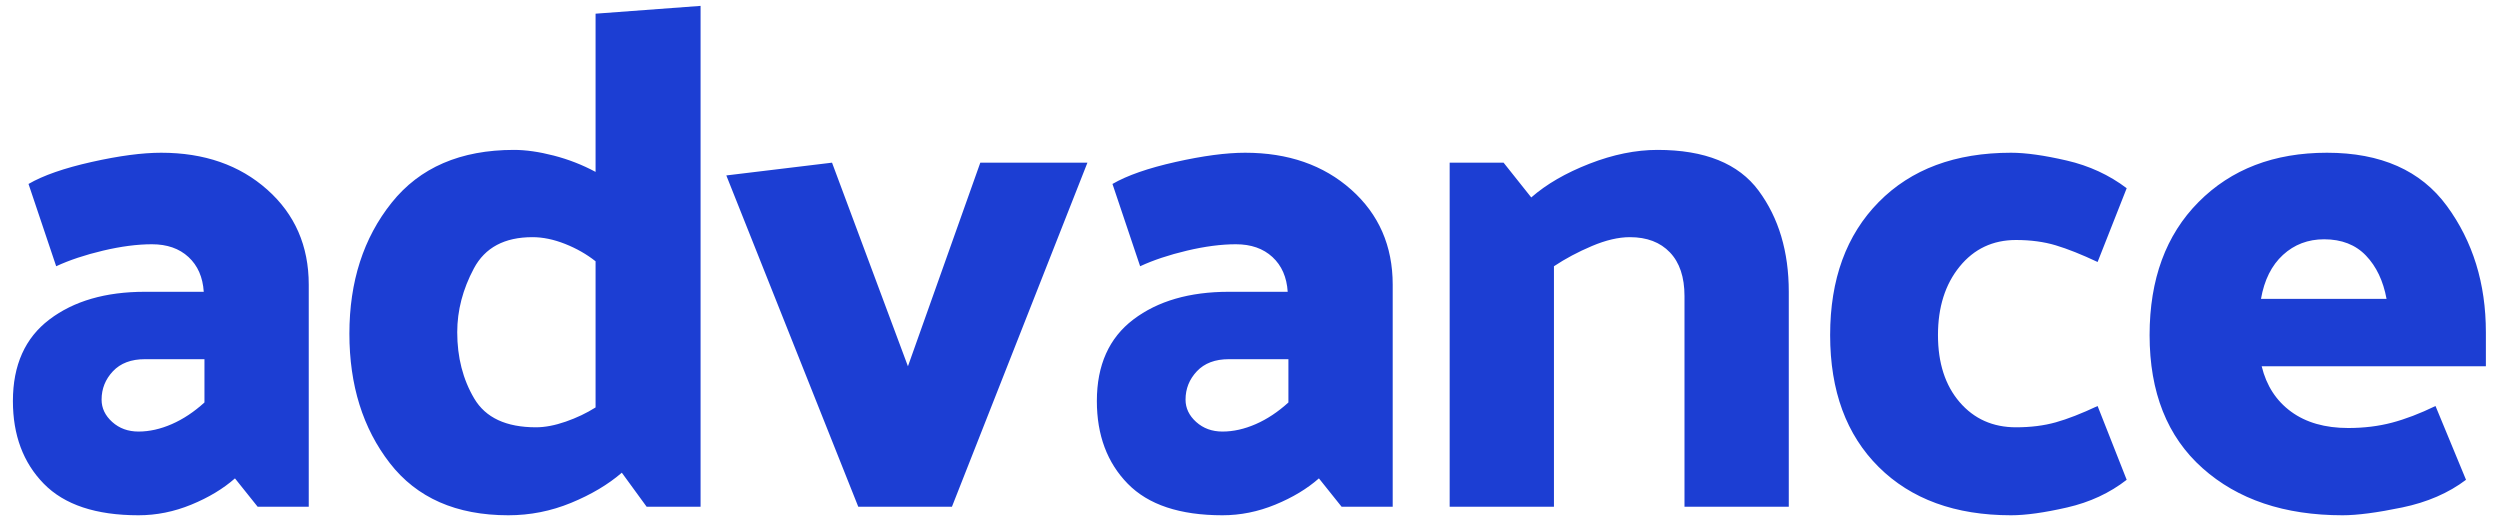
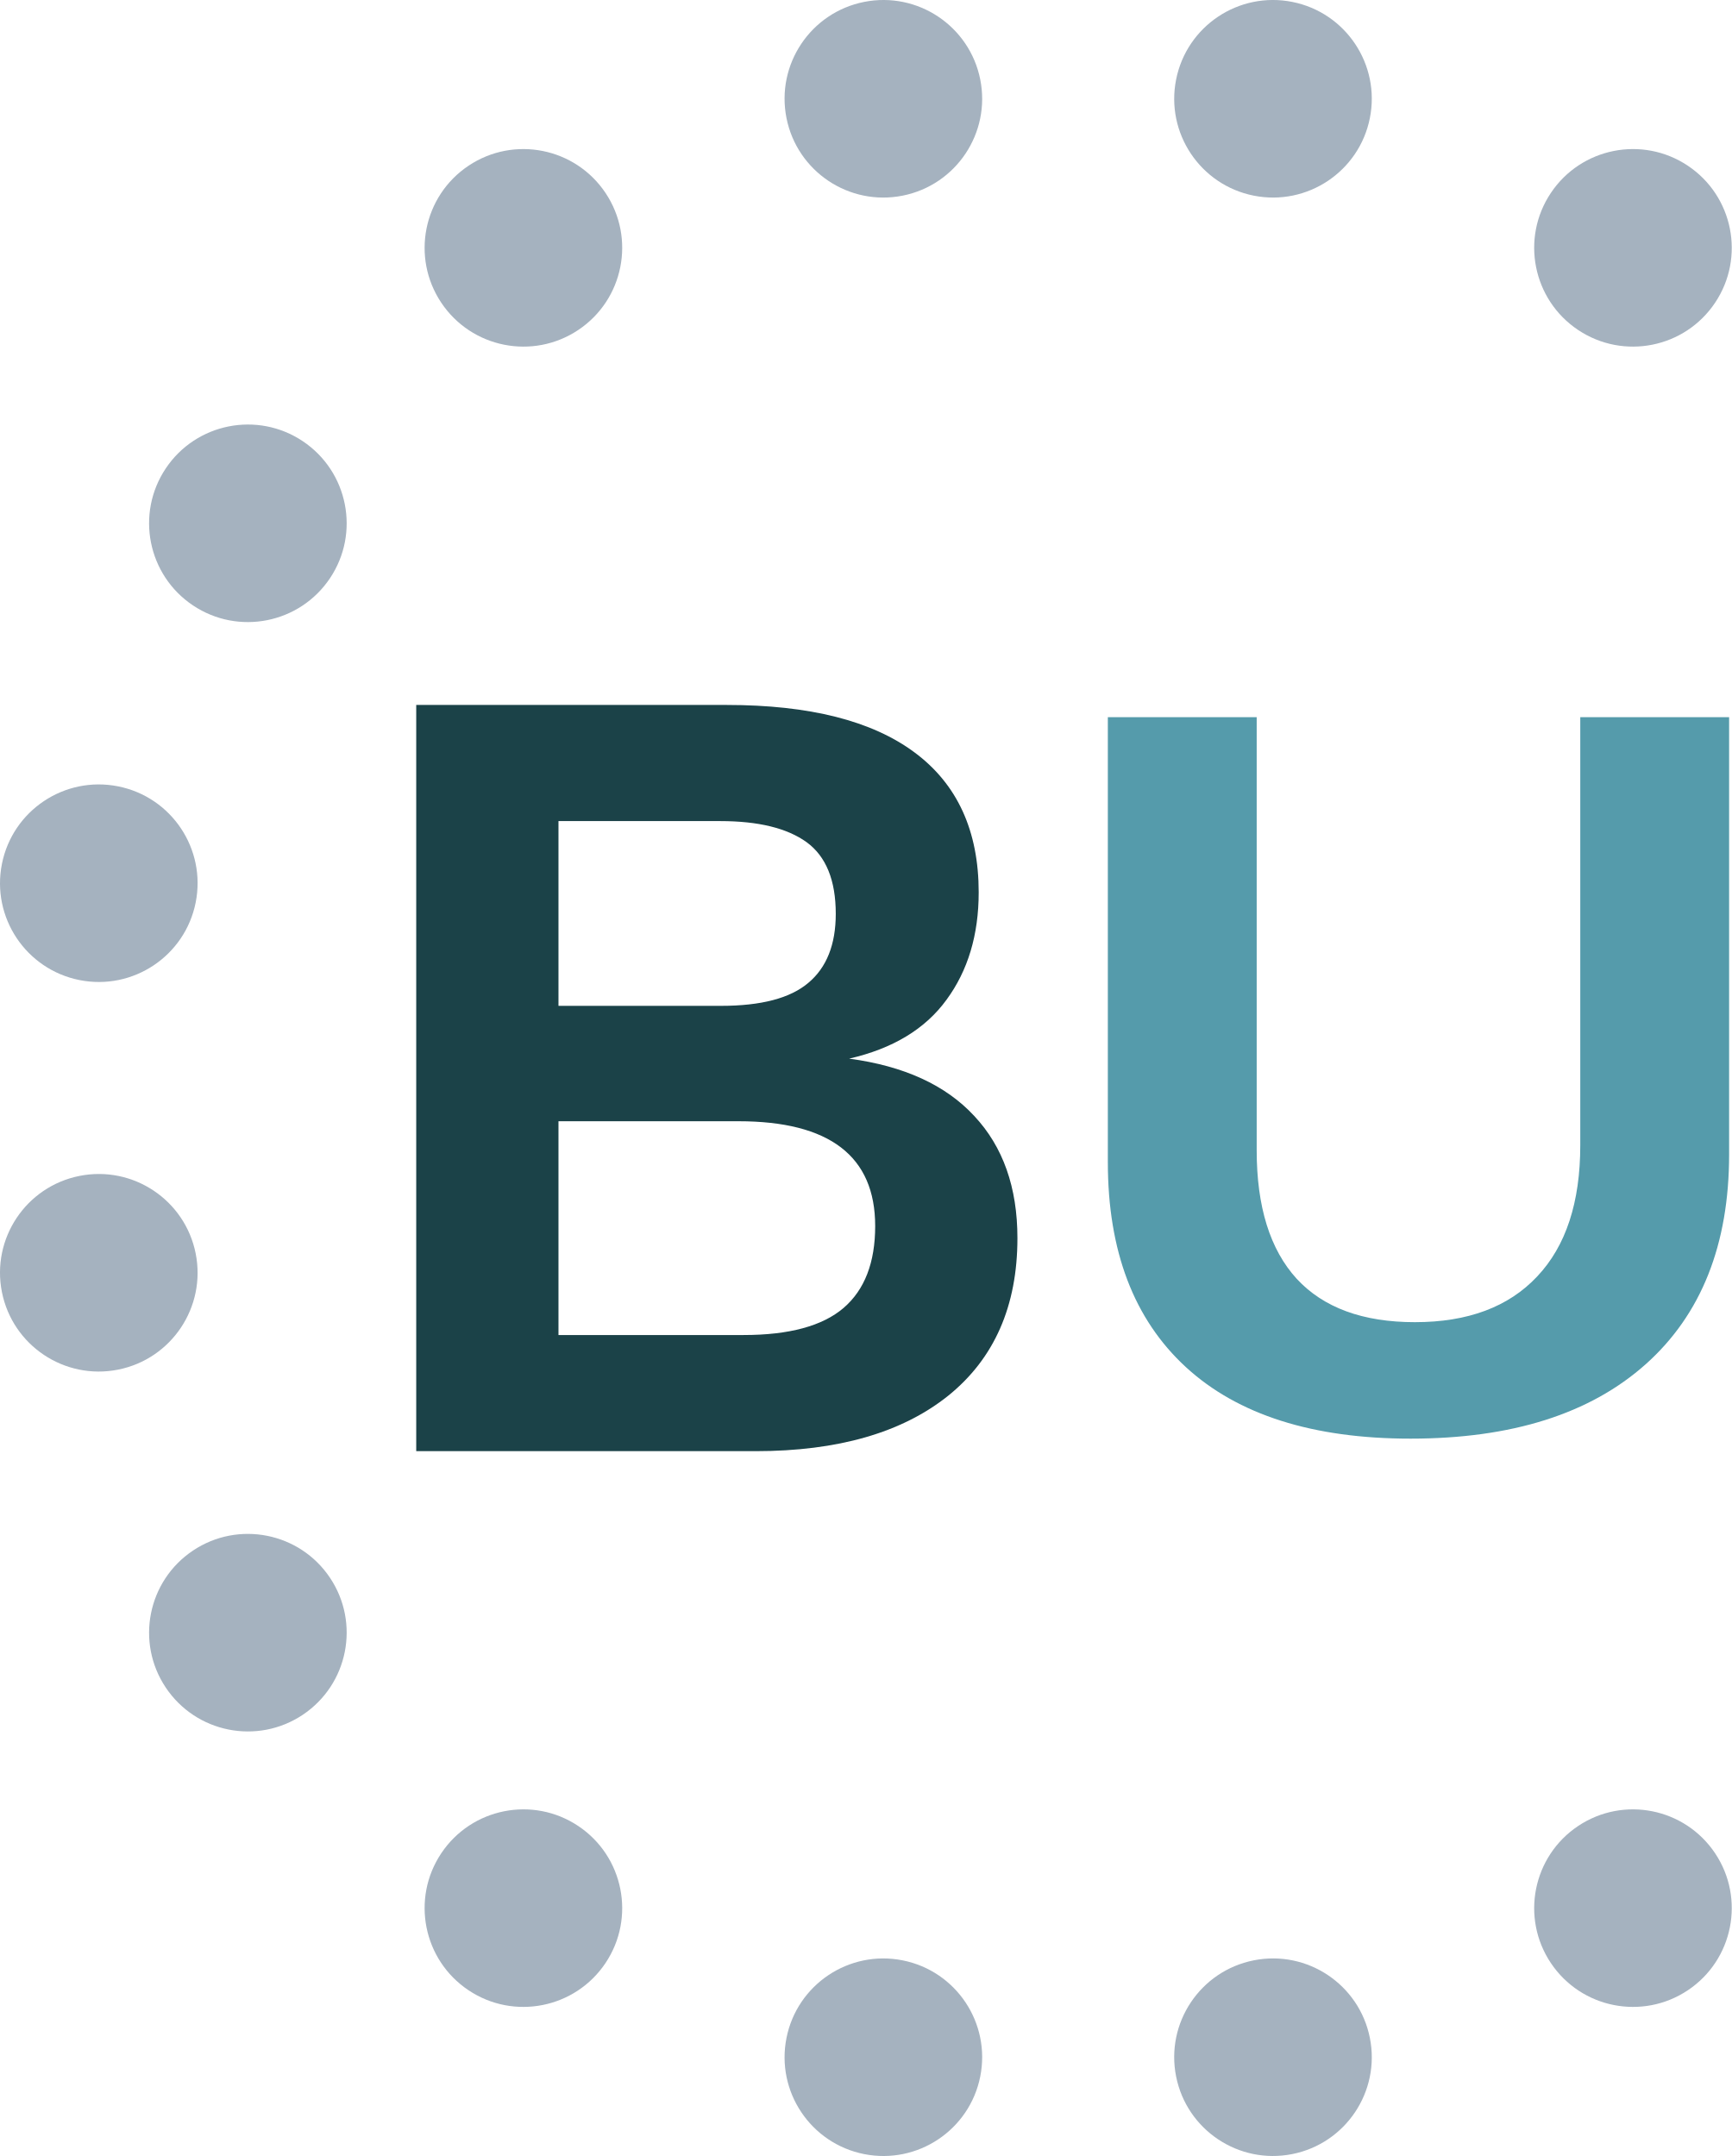
- <svg xmlns="http://www.w3.org/2000/svg" height="31" viewBox="0 0 148 31" width="148">
-   <path d="m8.198 25.548c.644 0 1.302-.147 1.974-.441.672-.294 1.316-.721 1.932-1.281v-2.562h-3.528c-.812 0-1.442.238-1.89.714s-.672 1.036-.672 1.68c0 .504.21.945.63 1.323s.938.567 1.554.567zm1.344-16.506c2.548 0 4.641.728 6.279 2.184 1.638 1.456 2.457 3.332 2.457 5.628v13.146h-3.024l-1.344-1.68c-.7.616-1.561 1.134-2.583 1.554s-2.065.63-3.129.63c-2.52 0-4.389-.623-5.607-1.869s-1.827-2.877-1.827-4.893c0-2.128.721-3.738 2.163-4.83s3.325-1.638 5.649-1.638h3.486c-.056-.868-.357-1.554-.903-2.058s-1.267-.756-2.163-.756c-.868 0-1.834.126-2.898.378s-1.988.56-2.772.924l-1.638-4.872c.868-.504 2.114-.938 3.738-1.302s2.996-.546 4.116-.546zm22.188 16.254c.532 0 1.12-.112 1.764-.336s1.232-.504 1.764-.84v-8.652c-.532-.42-1.134-.763-1.806-1.029s-1.316-.399-1.932-.399c-1.652 0-2.807.616-3.465 1.848s-.987 2.492-.987 3.78c0 1.484.336 2.793 1.008 3.927s1.89 1.701 3.654 1.701zm9.744-24.948v29.652h-3.192l-1.47-2.016c-.812.7-1.813 1.295-3.003 1.785-1.19.49-2.429.735-3.717.735-3.08 0-5.418-1.029-7.014-3.087s-2.394-4.613-2.394-7.665c0-3.08.833-5.663 2.499-7.749 1.666-2.086 4.081-3.129 7.245-3.129.7 0 1.484.112 2.352.336s1.694.546 2.478.966v-9.366zm9.336 29.652-7.812-19.614 6.258-.756 4.494 12.054 4.284-12.054h6.342l-8.022 20.37zm21.558-4.452c.644 0 1.302-.147 1.974-.441s1.316-.721 1.932-1.281v-2.562h-3.528c-.812 0-1.442.238-1.89.714s-.672 1.036-.672 1.68c0 .504.21.945.63 1.323s.938.567 1.554.567zm1.344-16.506c2.548 0 4.641.728 6.279 2.184 1.638 1.456 2.457 3.332 2.457 5.628v13.146h-3.024l-1.344-1.68c-.7.616-1.561 1.134-2.583 1.554s-2.065.63-3.129.63c-2.52 0-4.389-.623-5.607-1.869s-1.827-2.877-1.827-4.893c0-2.128.721-3.738 2.163-4.83s3.325-1.638 5.649-1.638h3.486c-.056-.868-.357-1.554-.903-2.058s-1.267-.756-2.163-.756c-.868 0-1.834.126-2.898.378s-1.988.56-2.772.924l-1.638-4.872c.868-.504 2.114-.938 3.738-1.302s2.996-.546 4.116-.546zm24.414-.168c2.8 0 4.795.805 5.985 2.415 1.19 1.61 1.785 3.605 1.785 5.985v12.726h-6.174v-12.474c0-1.12-.287-1.981-.861-2.583s-1.365-.903-2.373-.903c-.672 0-1.421.175-2.247.525-.826.35-1.575.749-2.247 1.197v14.238h-6.174v-20.37h3.192l1.638 2.058c.896-.784 2.044-1.449 3.444-1.995 1.4-.546 2.744-.819 4.032-.819zm21.222 5.334c-1.372 0-2.485.525-3.339 1.575-.854 1.05-1.281 2.401-1.281 4.053s.427 2.975 1.281 3.969 1.967 1.491 3.339 1.491c.868 0 1.652-.098 2.352-.294.7-.196 1.526-.518 2.478-.966l1.722 4.368c-1.008.784-2.184 1.33-3.528 1.638s-2.45.462-3.318.462c-3.304 0-5.915-.952-7.833-2.856s-2.877-4.508-2.877-7.812.959-5.929 2.877-7.875 4.529-2.919 7.833-2.919c.868 0 1.967.154 3.297.462s2.513.854 3.549 1.638l-1.722 4.368c-.952-.448-1.778-.777-2.478-.987-.7-.21-1.484-.315-2.352-.315zm18.408-5.166c3.192 0 5.558 1.05 7.098 3.15s2.31 4.592 2.31 7.476v2.016h-13.272c.28 1.148.861 2.044 1.743 2.688s2.009.966 3.381.966c.924 0 1.785-.105 2.583-.315.798-.21 1.659-.539 2.583-.987l1.806 4.368c-1.036.784-2.296 1.33-3.78 1.638s-2.66.462-3.528.462c-3.444 0-6.209-.931-8.295-2.793s-3.129-4.487-3.129-7.875c0-3.304.966-5.929 2.898-7.875s4.466-2.919 7.602-2.919zm-.168 5.124c-.952 0-1.764.308-2.436.924s-1.106 1.484-1.302 2.604h7.434c-.196-1.064-.602-1.918-1.218-2.562s-1.442-.966-2.478-.966z" fill="#1c3ed3" fill-rule="evenodd" />
+ <svg xmlns="http://www.w3.org/2000/svg" width="75.26mm" height="93.714mm" viewBox="0 0 75.26 93.714" version="1.1" id="svg5" xml:space="preserve">
+   <defs id="defs2" />
+   <g id="layer1" transform="translate(-34.47907,-70.99074)">
+     <g id="g9261">
+       <g id="g9235">
+         <circle style="fill:#a5b2bf;fill-opacity:1;stroke-width:6.198;stroke-linecap:butt;stroke-linejoin:bevel;stroke-miterlimit:3.6;stroke-dasharray:none;stroke-dashoffset:0;paint-order:markers stroke fill" id="path1971-6-1" cx="99.715" cy="-59.367" r="4.293" transform="rotate(101.25)" />
+         <circle style="fill:#a5b2bf;fill-opacity:1;stroke-width:6.198;stroke-linecap:butt;stroke-linejoin:bevel;stroke-miterlimit:3.6;stroke-dasharray:none;stroke-dashoffset:0;paint-order:markers stroke fill" id="circle5024" cx="-102.764" cy="-143.113" r="4.293" transform="rotate(-168.75)" />
+         <circle style="fill:#a5b2bf;fill-opacity:1;stroke-width:6.198;stroke-linecap:butt;stroke-linejoin:bevel;stroke-miterlimit:3.6;stroke-dasharray:none;stroke-dashoffset:0;paint-order:markers stroke fill" id="circle5030" cx="-102.764" cy="-56.318" r="4.293" transform="rotate(-168.75)" />
+         <circle style="fill:#a5b2bf;fill-opacity:1;stroke-width:6.198;stroke-linecap:butt;stroke-linejoin:bevel;stroke-miterlimit:3.6;stroke-dasharray:none;stroke-dashoffset:0;paint-order:markers stroke fill" id="circle5034" cx="-143.174" cy="-41.242" r="4.293" transform="rotate(-123.75)" />
+         <circle style="fill:#a5b2bf;fill-opacity:1;stroke-width:6.198;stroke-linecap:butt;stroke-linejoin:bevel;stroke-miterlimit:3.6;stroke-dasharray:none;stroke-dashoffset:0;paint-order:markers stroke fill" id="circle5044" cx="-131.451" cy="13.385" r="4.293" transform="rotate(-101.25)" />
+         <circle style="fill:#a5b2bf;fill-opacity:1;stroke-width:6.198;stroke-linecap:butt;stroke-linejoin:bevel;stroke-miterlimit:3.6;stroke-dasharray:none;stroke-dashoffset:0;paint-order:markers stroke fill" id="circle5060" cx="52.799" cy="-89.703" r="4.293" transform="rotate(123.75)" />
+         <circle style="fill:#a5b2bf;fill-opacity:1;stroke-width:6.198;stroke-linecap:butt;stroke-linejoin:bevel;stroke-miterlimit:3.6;stroke-dasharray:none;stroke-dashoffset:0;paint-order:markers stroke fill" id="circle5064" cx="-2.156" cy="-186.572" r="4.293" transform="rotate(146.25)" />
+         <circle style="fill:#a5b2bf;fill-opacity:1;stroke-width:6.198;stroke-linecap:butt;stroke-linejoin:bevel;stroke-miterlimit:3.6;stroke-dasharray:none;stroke-dashoffset:0;paint-order:markers stroke fill" id="circle5070" cx="-2.156" cy="-99.777" r="4.293" transform="rotate(146.25)" />
+         <circle style="fill:#a5b2bf;fill-opacity:1;stroke-width:6.198;stroke-linecap:butt;stroke-linejoin:bevel;stroke-miterlimit:3.6;stroke-dasharray:none;stroke-dashoffset:0;paint-order:markers stroke fill" id="circle5074" cx="-56.782" cy="-174.848" r="4.293" transform="rotate(168.75)" />
+         <circle style="fill:#a5b2bf;fill-opacity:1;stroke-width:6.198;stroke-linecap:butt;stroke-linejoin:bevel;stroke-miterlimit:3.6;stroke-dasharray:none;stroke-dashoffset:0;paint-order:markers stroke fill" id="circle5080" cx="-56.782" cy="-88.054" r="4.293" transform="rotate(168.75)" />
+         <circle style="fill:#a5b2bf;fill-opacity:1;stroke-width:6.198;stroke-linecap:butt;stroke-linejoin:bevel;stroke-miterlimit:3.6;stroke-dasharray:none;stroke-dashoffset:0;paint-order:markers stroke fill" id="circle5084" cx="-133.101" cy="-96.196" r="4.293" transform="rotate(-146.25)" />
+         <circle style="fill:#a5b2bf;fill-opacity:1;stroke-width:6.198;stroke-linecap:butt;stroke-linejoin:bevel;stroke-miterlimit:3.6;stroke-dasharray:none;stroke-dashoffset:0;paint-order:markers stroke fill" id="circle5090" cx="-133.101" cy="-9.401" r="4.293" transform="rotate(-146.25)" />
+       </g>
+       <g id="g9241">
+         <text xml:space="preserve" style="font-size:44.943px;line-height:1.25;font-family:'Matrix Code NFI';-inkscape-font-specification:'Matrix Code NFI';letter-spacing:0px;word-spacing:0px;fill:#1b4248;fill-opacity:1;stroke-width:2.809" x="52.141" y="127.809" id="text402" transform="scale(0.9533428,1.048941)">
+           <tspan id="tspan400" style="font-style:normal;font-variant:normal;font-weight:bold;font-stretch:normal;font-family:'Liberation Sans';-inkscape-font-specification:'Liberation Sans Bold';fill:#1b4248;fill-opacity:1;stroke-width:2.809" x="52.141" y="127.809">B</tspan>
+         </text>
+         <text xml:space="preserve" style="font-size:44.943px;line-height:1.25;font-family:'Matrix Code NFI';-inkscape-font-specification:'Matrix Code NFI';letter-spacing:0px;word-spacing:0px;fill:#559bab;fill-opacity:1;stroke-width:0.265" x="79.923" y="133.088" id="text5326">
+           <tspan id="tspan5324" style="font-style:normal;font-variant:normal;font-weight:bold;font-stretch:normal;font-size:44.943px;font-family:'Liberation Sans';-inkscape-font-specification:'Liberation Sans Bold';fill:#559bab;fill-opacity:1;stroke-width:0.265" x="79.923" y="133.088">U</tspan>
+         </text>
+       </g>
+     </g>
+   </g>
</svg>
